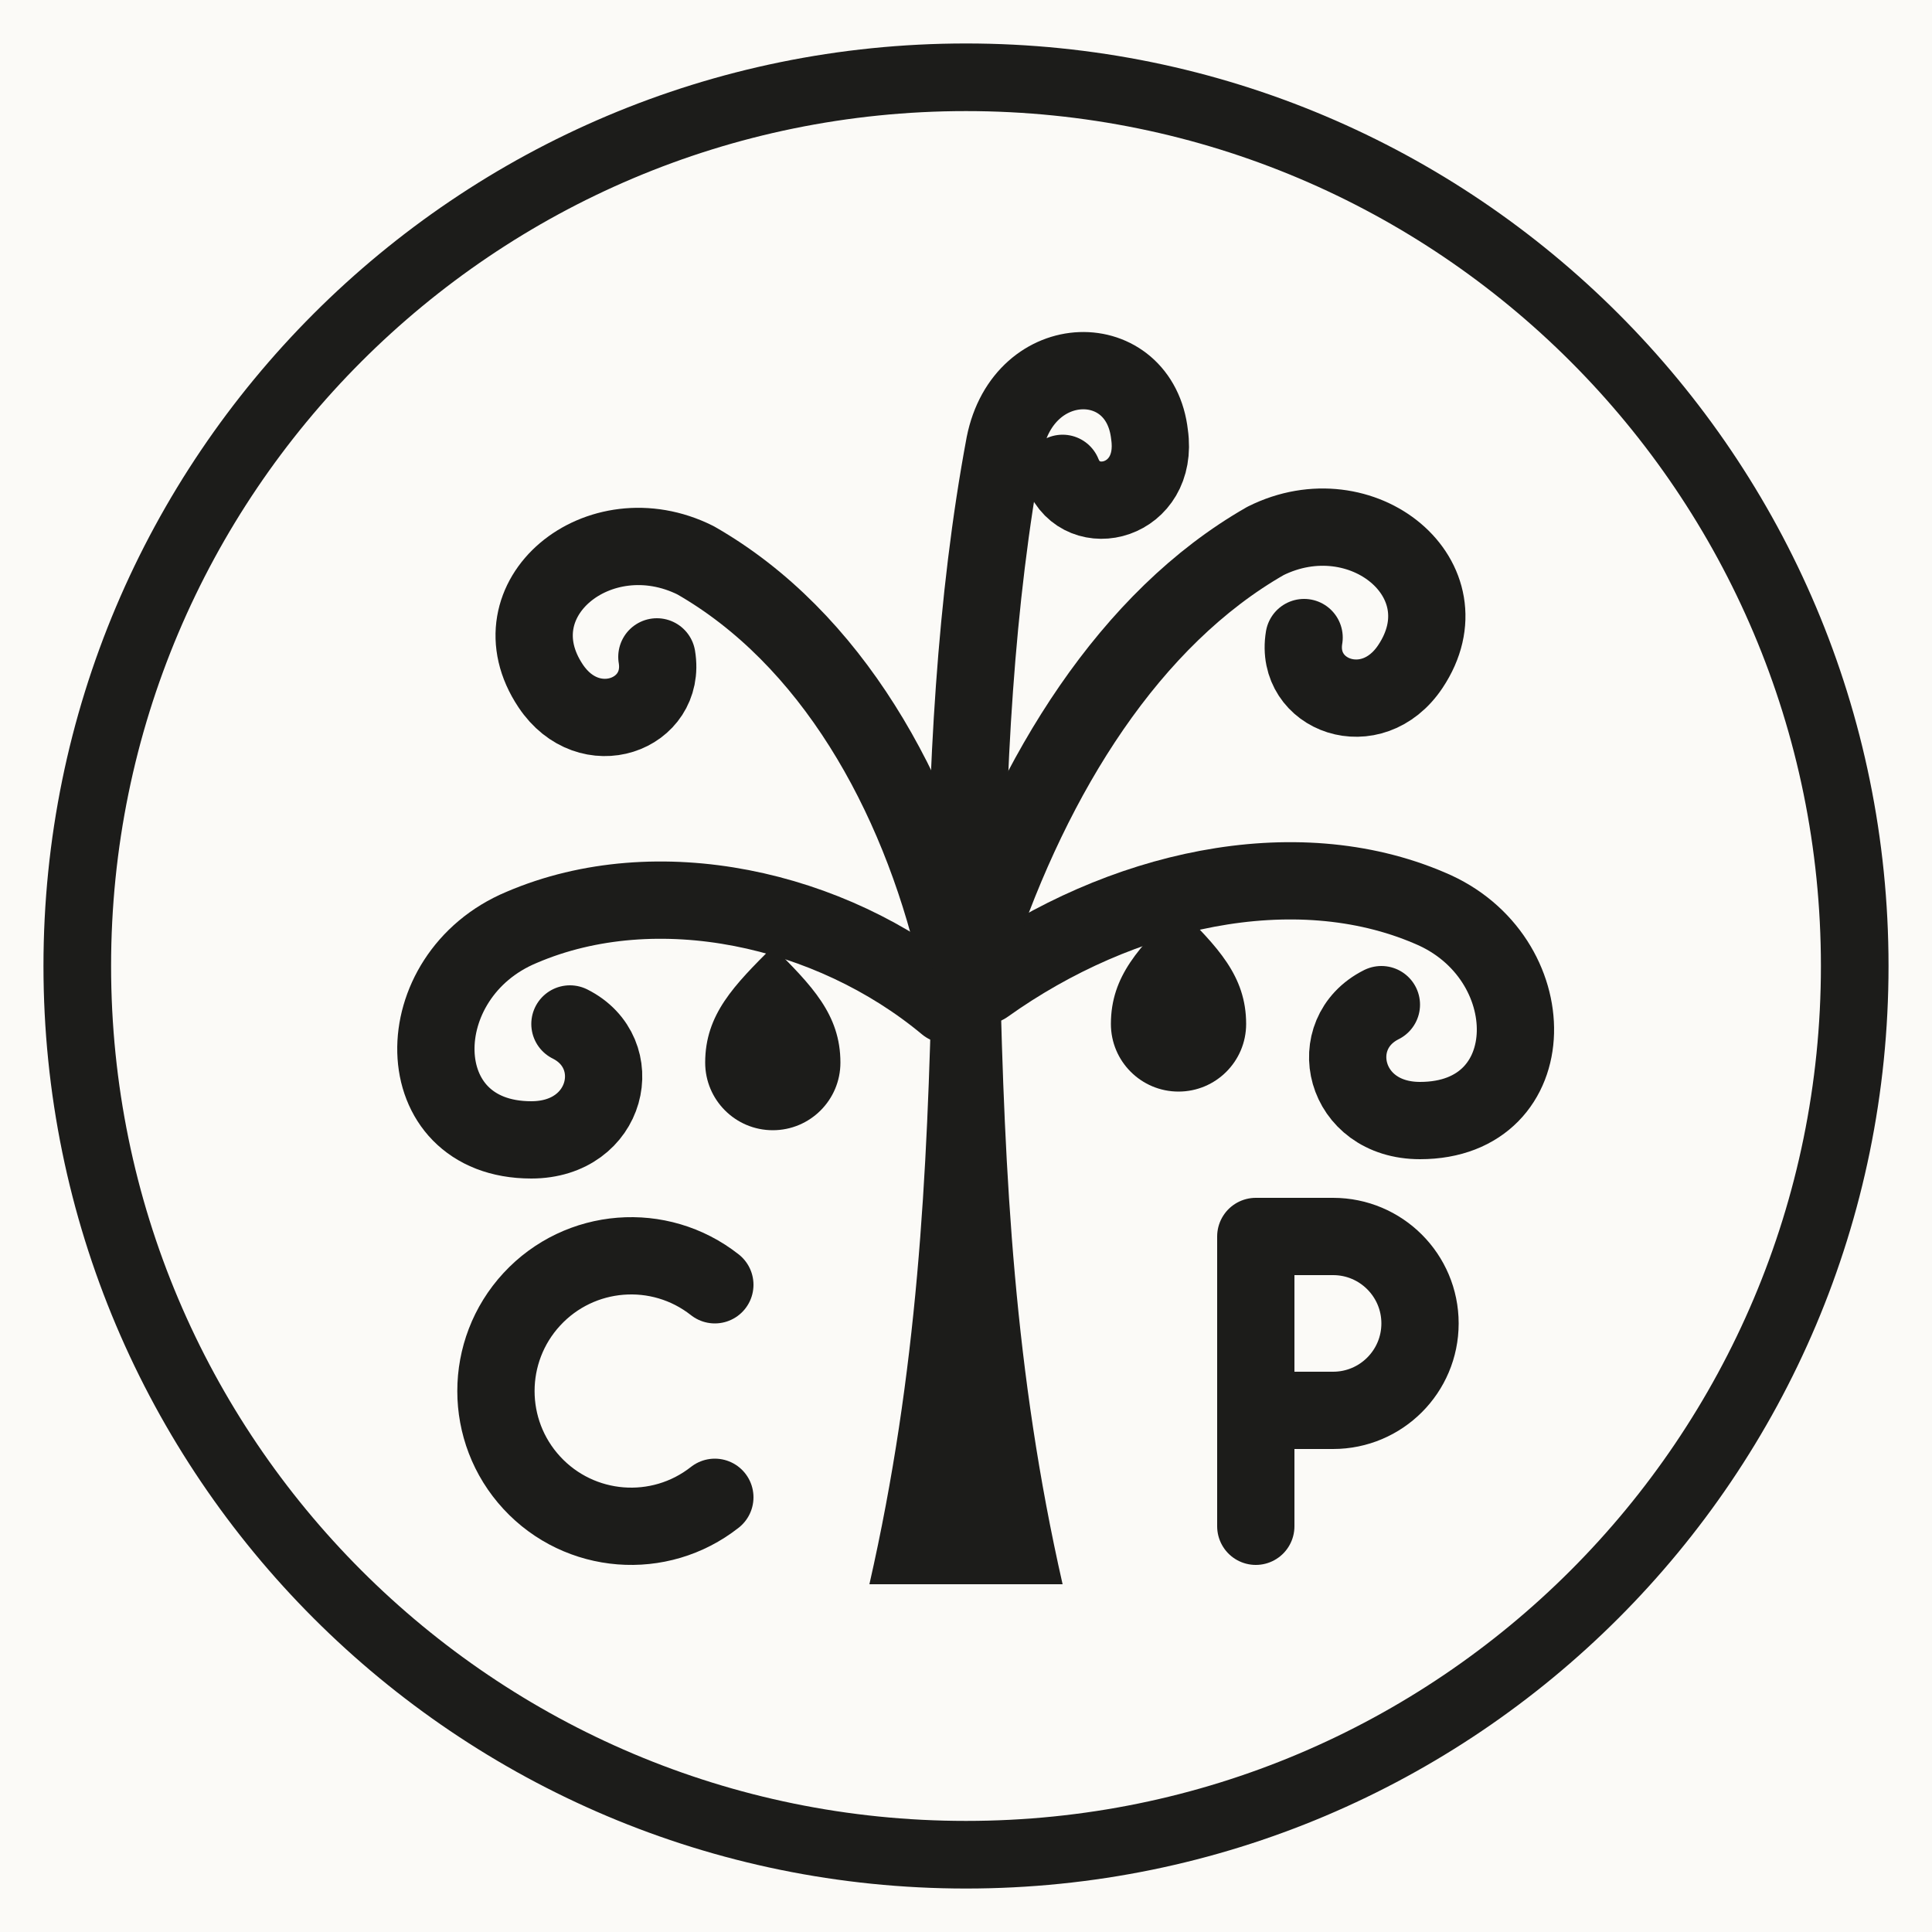
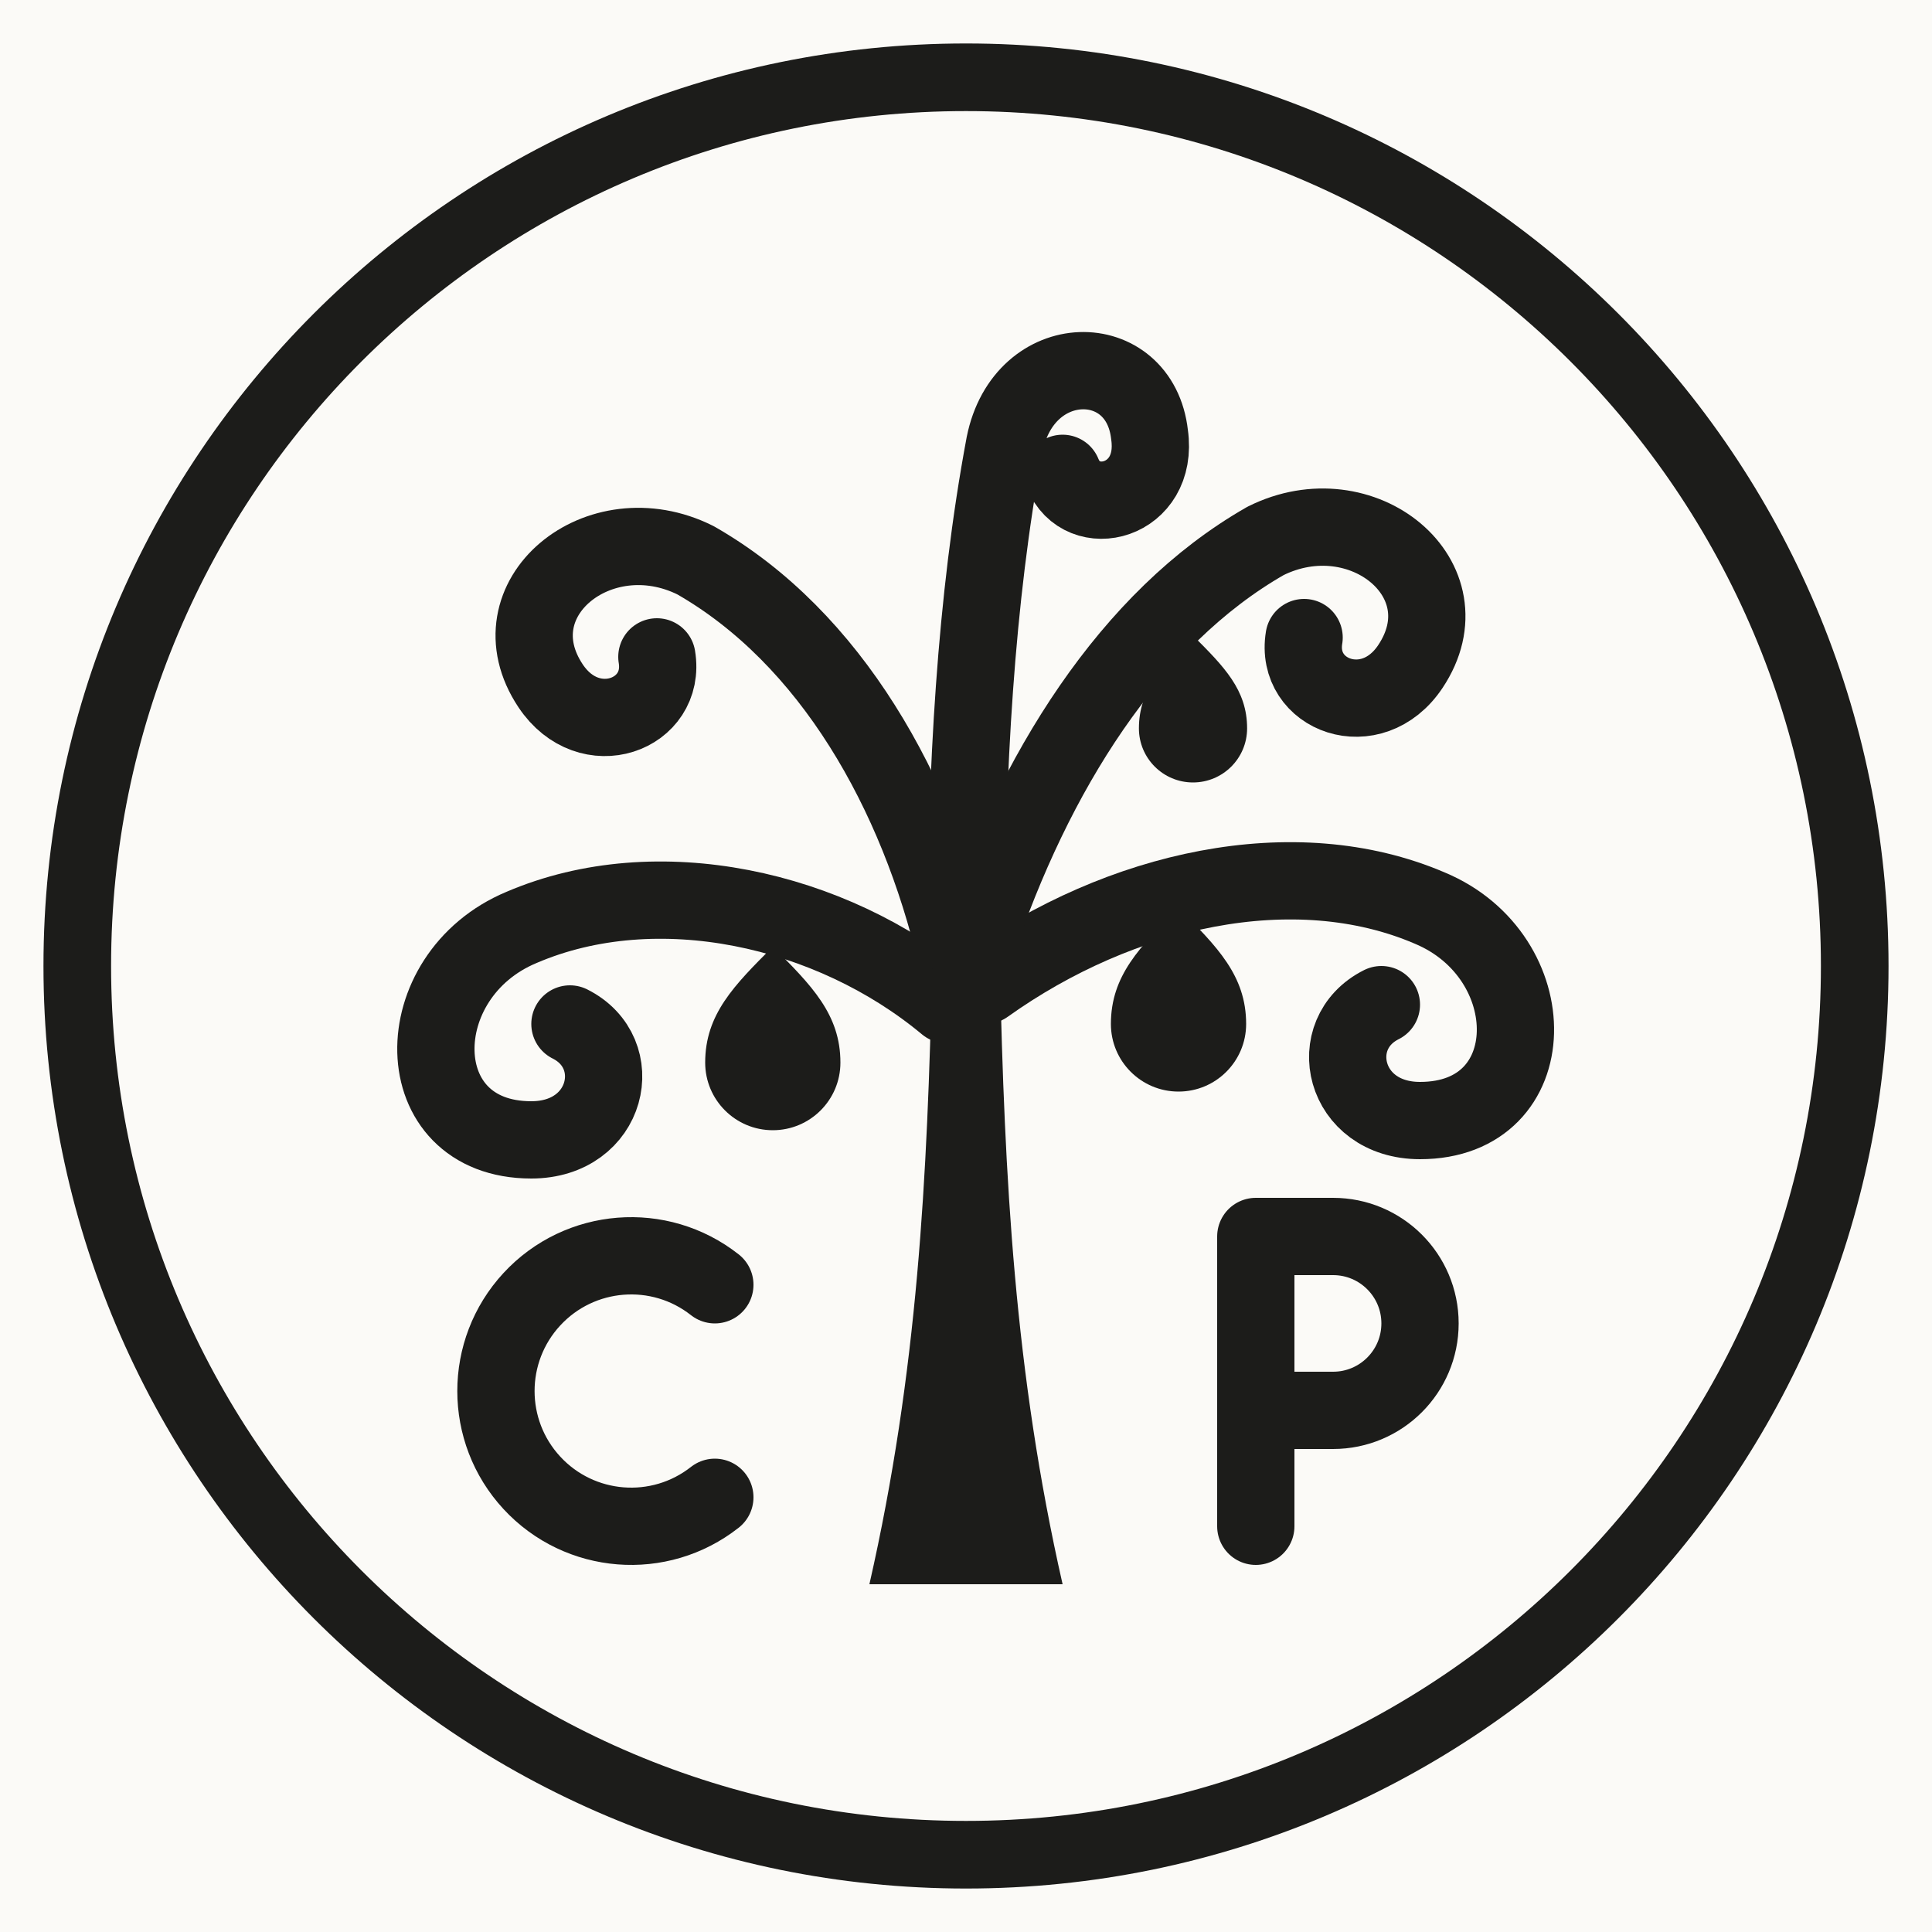
<svg xmlns="http://www.w3.org/2000/svg" width="400px" height="400px" viewBox="0 0 200 200">
  <rect width="200" height="200" fill="#FBFAF7" />
  <g fill="none" stroke="#1C1C1A" stroke-width="8" stroke-linecap="round" stroke-linejoin="round">
    <circle cx="100" cy="100" r="92" stroke-width="7" />
    <path d="M98 104 C86 94 68 90 54 96 C42 101 42 118 55 118 C63 118 65 109 59 106" />
    <path d="M102 102 C116 92 134 88 148 94 C160 99 160 116 147 116 C139 116 137 107 143 104" />
    <path d="M99 99 C95 82 86 66 72 58 C62 53 51 62 57 71 C61 77 69 74 68 68" />
    <path d="M101 98 C107 80 117 64 131 56 C141 51 152 60 146 69 C142 75 134 72 135 66" />
    <path d="M100 98 C100 80 101 62 104 46 C106 36 118 36 119 45 C120 52 112 54 110 49" />
    <path d="M74 133 A14 14 0 1 0 74 155" />
    <path d="M130 158 V128 H138 A9 9 0 0 1 138 146 H130" />
  </g>
  <g fill="#1C1C1A" stroke="none">
    <path d="M90 164 C95 142 96 122 96.5 100 L103.5 100 C104 122 105 142 110 164 Z" />
    <path d="M80 92 L80 98 C84 102 87 105 87 110 A7 7 0 0 1 73 110 C73 105 76 102 80 98 Z" />
    <path d="M122 88 L122 94 C126 98 129 101 129 106 A7 7 0 0 1 115 106 C115 101 118 98 122 94 Z" />
+     <path d="M123.5 61 L123.5 65.8 C126.7 69 129.1 71.4 129.1 75.4 A5.6 5.6 0 0 1 117.9 75.4 C117.9 71.4 120.3 69 123.5 65.8 Z" />
  </g>
</svg>
